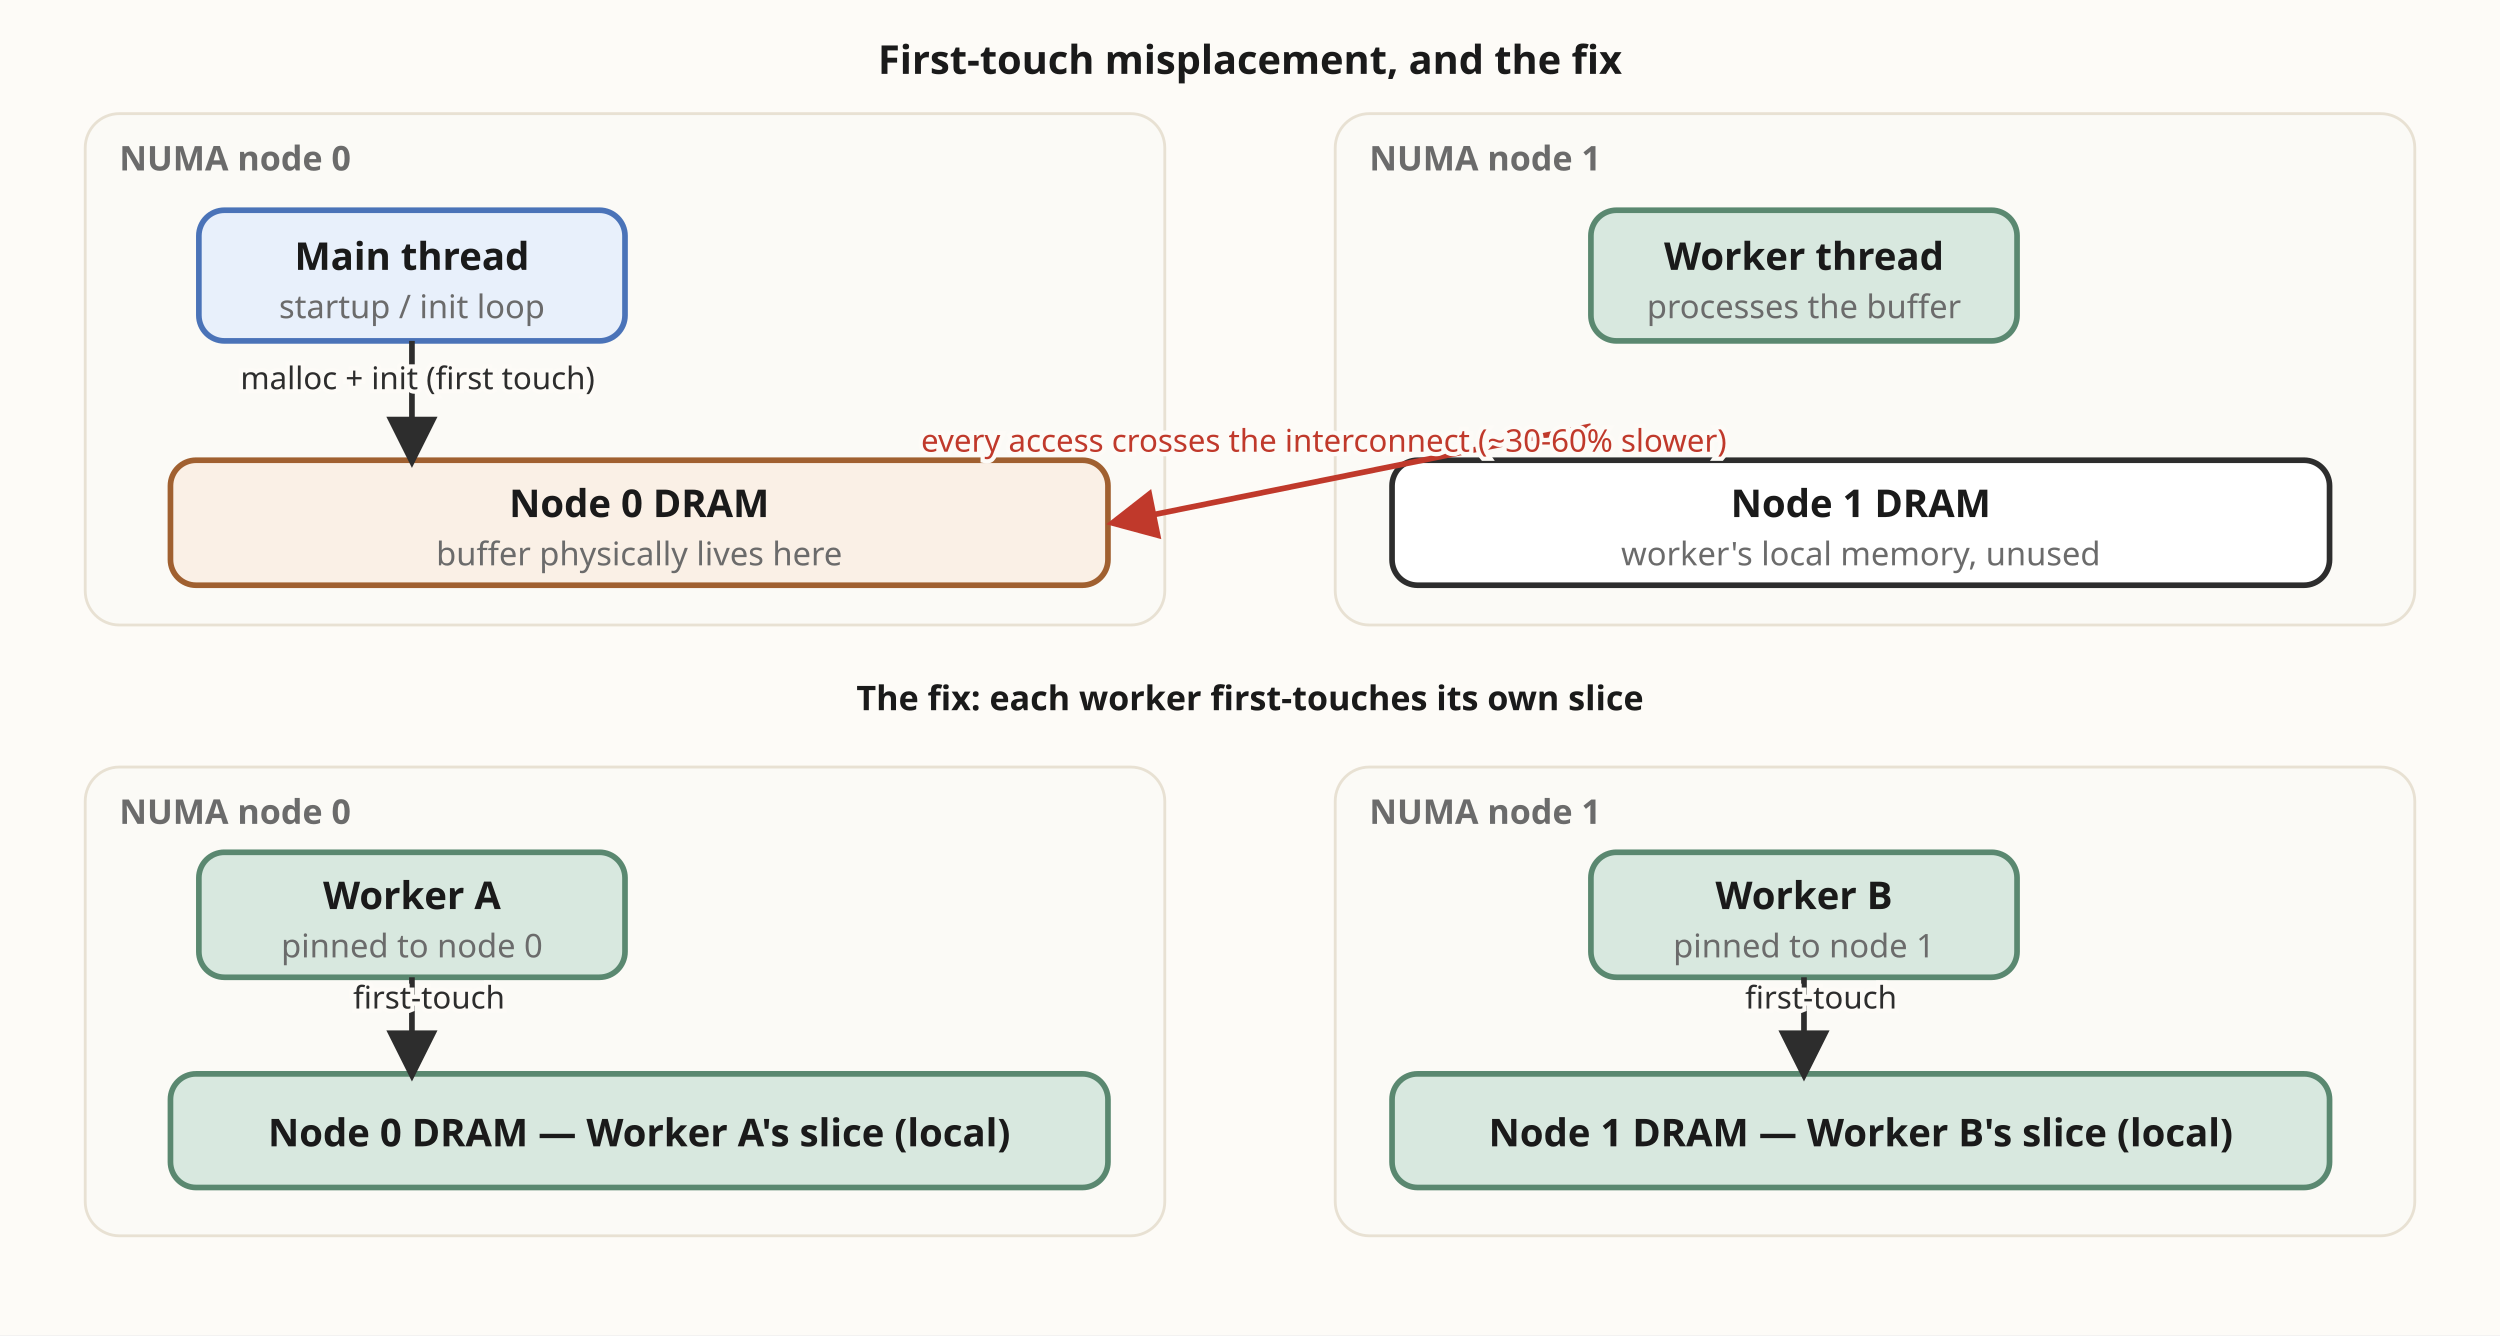
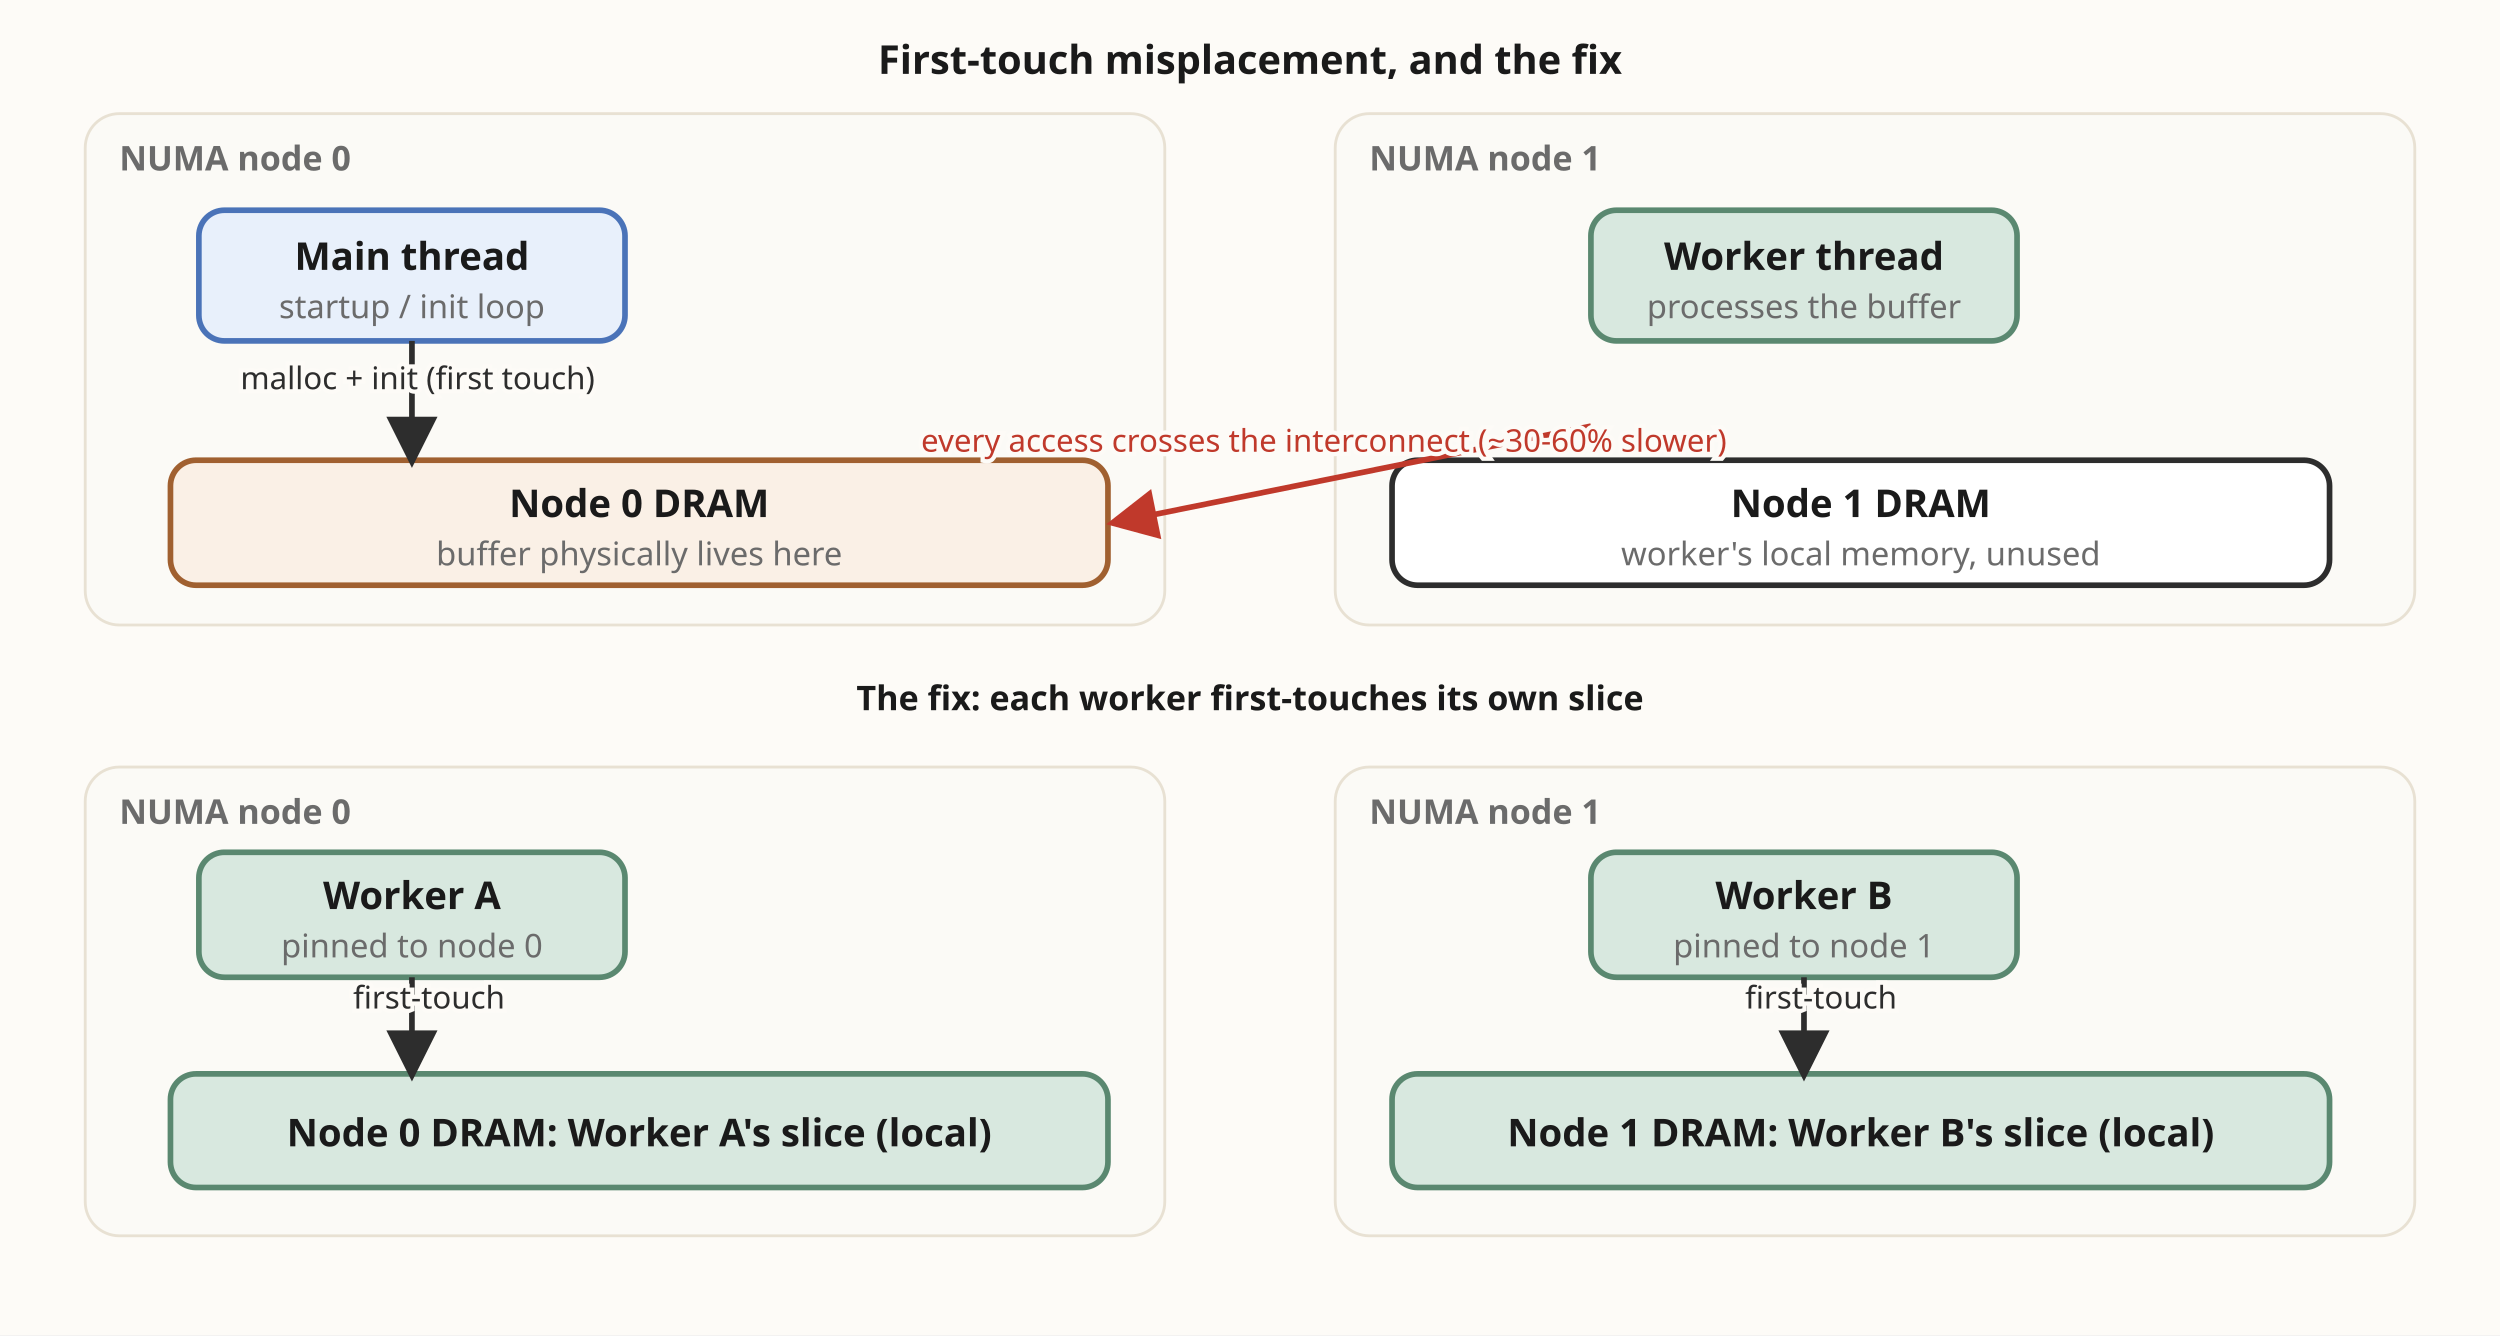
<svg xmlns="http://www.w3.org/2000/svg" viewBox="0 0 880 470" font-family="'Red Hat Text', system-ui, sans-serif" role="img">
  <rect x="0" y="0" width="880" height="470" fill="#fdfbf7" />
  <defs>
    <marker id="a" viewBox="0 0 10 10" refX="8.5" refY="5" markerWidth="9" markerHeight="9" orient="auto-start-reverse">
      <path d="M0,0 L10,5 L0,10 z" fill="#2d2d2d" />
    </marker>
    <marker id="am" viewBox="0 0 10 10" refX="8.5" refY="5" markerWidth="9" markerHeight="9" orient="auto-start-reverse">
      <path d="M0,0 L10,5 L0,10 z" fill="#c0392b" />
    </marker>
  </defs>
  <rect x="30" y="40" width="380" height="180" rx="12" fill="#fbfaf6" stroke="#e8e1d3" />
  <text x="42" y="60" font-size="12" font-weight="700" fill="#6b6b6b">NUMA node 0</text>
  <rect x="470" y="40" width="380" height="180" rx="12" fill="#fbfaf6" stroke="#e8e1d3" />
  <text x="482" y="60" font-size="12" font-weight="700" fill="#6b6b6b">NUMA node 1</text>
  <rect x="30" y="270" width="380" height="165" rx="12" fill="#fbfaf6" stroke="#e8e1d3" />
  <text x="42" y="290" font-size="12" font-weight="700" fill="#6b6b6b">NUMA node 0</text>
  <rect x="470" y="270" width="380" height="165" rx="12" fill="#fbfaf6" stroke="#e8e1d3" />
  <text x="482" y="290" font-size="12" font-weight="700" fill="#6b6b6b">NUMA node 1</text>
  <rect x="70" y="74" width="150" height="46" rx="9" fill="#e8f0fb" stroke="#4a73b8" stroke-width="2" />
  <text x="145.0" y="95.0" font-size="13.5" font-weight="700" fill="#1a1a1a" text-anchor="middle">Main thread</text>
  <text x="145.0" y="112.0" font-size="11.5" fill="#6b6b6b" text-anchor="middle">startup / init loop</text>
  <rect x="60" y="162" width="330" height="44" rx="9" fill="#faf0e6" stroke="#a06030" stroke-width="2" />
  <text x="225.0" y="182.0" font-size="13.5" font-weight="700" fill="#1a1a1a" text-anchor="middle">Node 0 DRAM</text>
  <text x="225.0" y="199.0" font-size="11.5" fill="#6b6b6b" text-anchor="middle">buffer physically lives here</text>
  <rect x="560" y="74" width="150" height="46" rx="9" fill="#d8e8df" stroke="#5a8870" stroke-width="2" />
  <text x="635.0" y="95.0" font-size="13.5" font-weight="700" fill="#1a1a1a" text-anchor="middle">Worker thread</text>
  <text x="635.0" y="112.0" font-size="11.5" fill="#6b6b6b" text-anchor="middle">processes the buffer</text>
  <rect x="490" y="162" width="330" height="44" rx="9" fill="#ffffff" stroke="#2d2d2d" stroke-width="2" />
  <text x="655.0" y="182.0" font-size="13.5" font-weight="700" fill="#1a1a1a" text-anchor="middle">Node 1 DRAM</text>
  <text x="655.0" y="199.0" font-size="11.5" fill="#6b6b6b" text-anchor="middle">worker's local memory, unused</text>
  <rect x="70" y="300" width="150" height="44" rx="9" fill="#d8e8df" stroke="#5a8870" stroke-width="2" />
  <text x="145.0" y="320.0" font-size="13.5" font-weight="700" fill="#1a1a1a" text-anchor="middle">Worker A</text>
  <text x="145.0" y="337.0" font-size="11.5" fill="#6b6b6b" text-anchor="middle">pinned to node 0</text>
  <rect x="60" y="378" width="330" height="40" rx="9" fill="#d8e8df" stroke="#5a8870" stroke-width="2" />
-   <text x="225.0" y="403.5" font-size="13.5" font-weight="700" fill="#1a1a1a" text-anchor="middle">Node 0 DRAM — Worker A's slice (local)</text>
+   <text x="225.0" y="403.5" font-size="13.5" font-weight="700" fill="#1a1a1a" text-anchor="middle">Node 0 DRAM: Worker A's slice (local)</text>
  <rect x="560" y="300" width="150" height="44" rx="9" fill="#d8e8df" stroke="#5a8870" stroke-width="2" />
  <text x="635.0" y="320.0" font-size="13.5" font-weight="700" fill="#1a1a1a" text-anchor="middle">Worker B</text>
  <text x="635.0" y="337.0" font-size="11.5" fill="#6b6b6b" text-anchor="middle">pinned to node 1</text>
  <rect x="490" y="378" width="330" height="40" rx="9" fill="#d8e8df" stroke="#5a8870" stroke-width="2" />
-   <text x="655.0" y="403.5" font-size="13.5" font-weight="700" fill="#1a1a1a" text-anchor="middle">Node 1 DRAM — Worker B's slice (local)</text>
+   <text x="655.0" y="403.5" font-size="13.5" font-weight="700" fill="#1a1a1a" text-anchor="middle">Node 1 DRAM: Worker B's slice (local)</text>
  <path d="M145,120 L145,162" fill="none" stroke="#2d2d2d" stroke-width="2" marker-end="url(#a)" />
  <text x="147.0" y="137.0" font-size="11" fill="#fdfbf7" stroke="#fdfbf7" stroke-width="3" paint-order="stroke" text-anchor="middle">malloc + init (first touch)</text>
  <text x="147.0" y="137.0" font-size="11" fill="#2d2d2d" text-anchor="middle">malloc + init (first touch)</text>
  <path d="M560,150 L392,184" fill="none" stroke="#c0392b" stroke-width="2" marker-end="url(#am)" />
  <text x="466.0" y="159.0" font-size="11" fill="#fdfbf7" stroke="#fdfbf7" stroke-width="3" paint-order="stroke" text-anchor="middle">every access crosses the interconnect (~30-60% slower)</text>
  <text x="466.0" y="159.0" font-size="11" fill="#c0392b" text-anchor="middle">every access crosses the interconnect (~30-60% slower)</text>
  <path d="M145,344 L145,378" fill="none" stroke="#2d2d2d" stroke-width="2" marker-end="url(#a)" />
  <text x="151.0" y="355.0" font-size="11" fill="#fdfbf7" stroke="#fdfbf7" stroke-width="3" paint-order="stroke" text-anchor="middle">first-touch</text>
  <text x="151.0" y="355.0" font-size="11" fill="#2d2d2d" text-anchor="middle">first-touch</text>
  <path d="M635,344 L635,378" fill="none" stroke="#2d2d2d" stroke-width="2" marker-end="url(#a)" />
  <text x="641.0" y="355.0" font-size="11" fill="#fdfbf7" stroke="#fdfbf7" stroke-width="3" paint-order="stroke" text-anchor="middle">first-touch</text>
  <text x="641.0" y="355.0" font-size="11" fill="#2d2d2d" text-anchor="middle">first-touch</text>
  <text x="440" y="26" font-size="14" fill="#1a1a1a" text-anchor="middle" font-weight="700">First-touch misplacement, and the fix</text>
  <text x="440" y="250" font-size="12" fill="#1a1a1a" text-anchor="middle" font-weight="700">The fix: each worker first-touches its own slice</text>
</svg>
